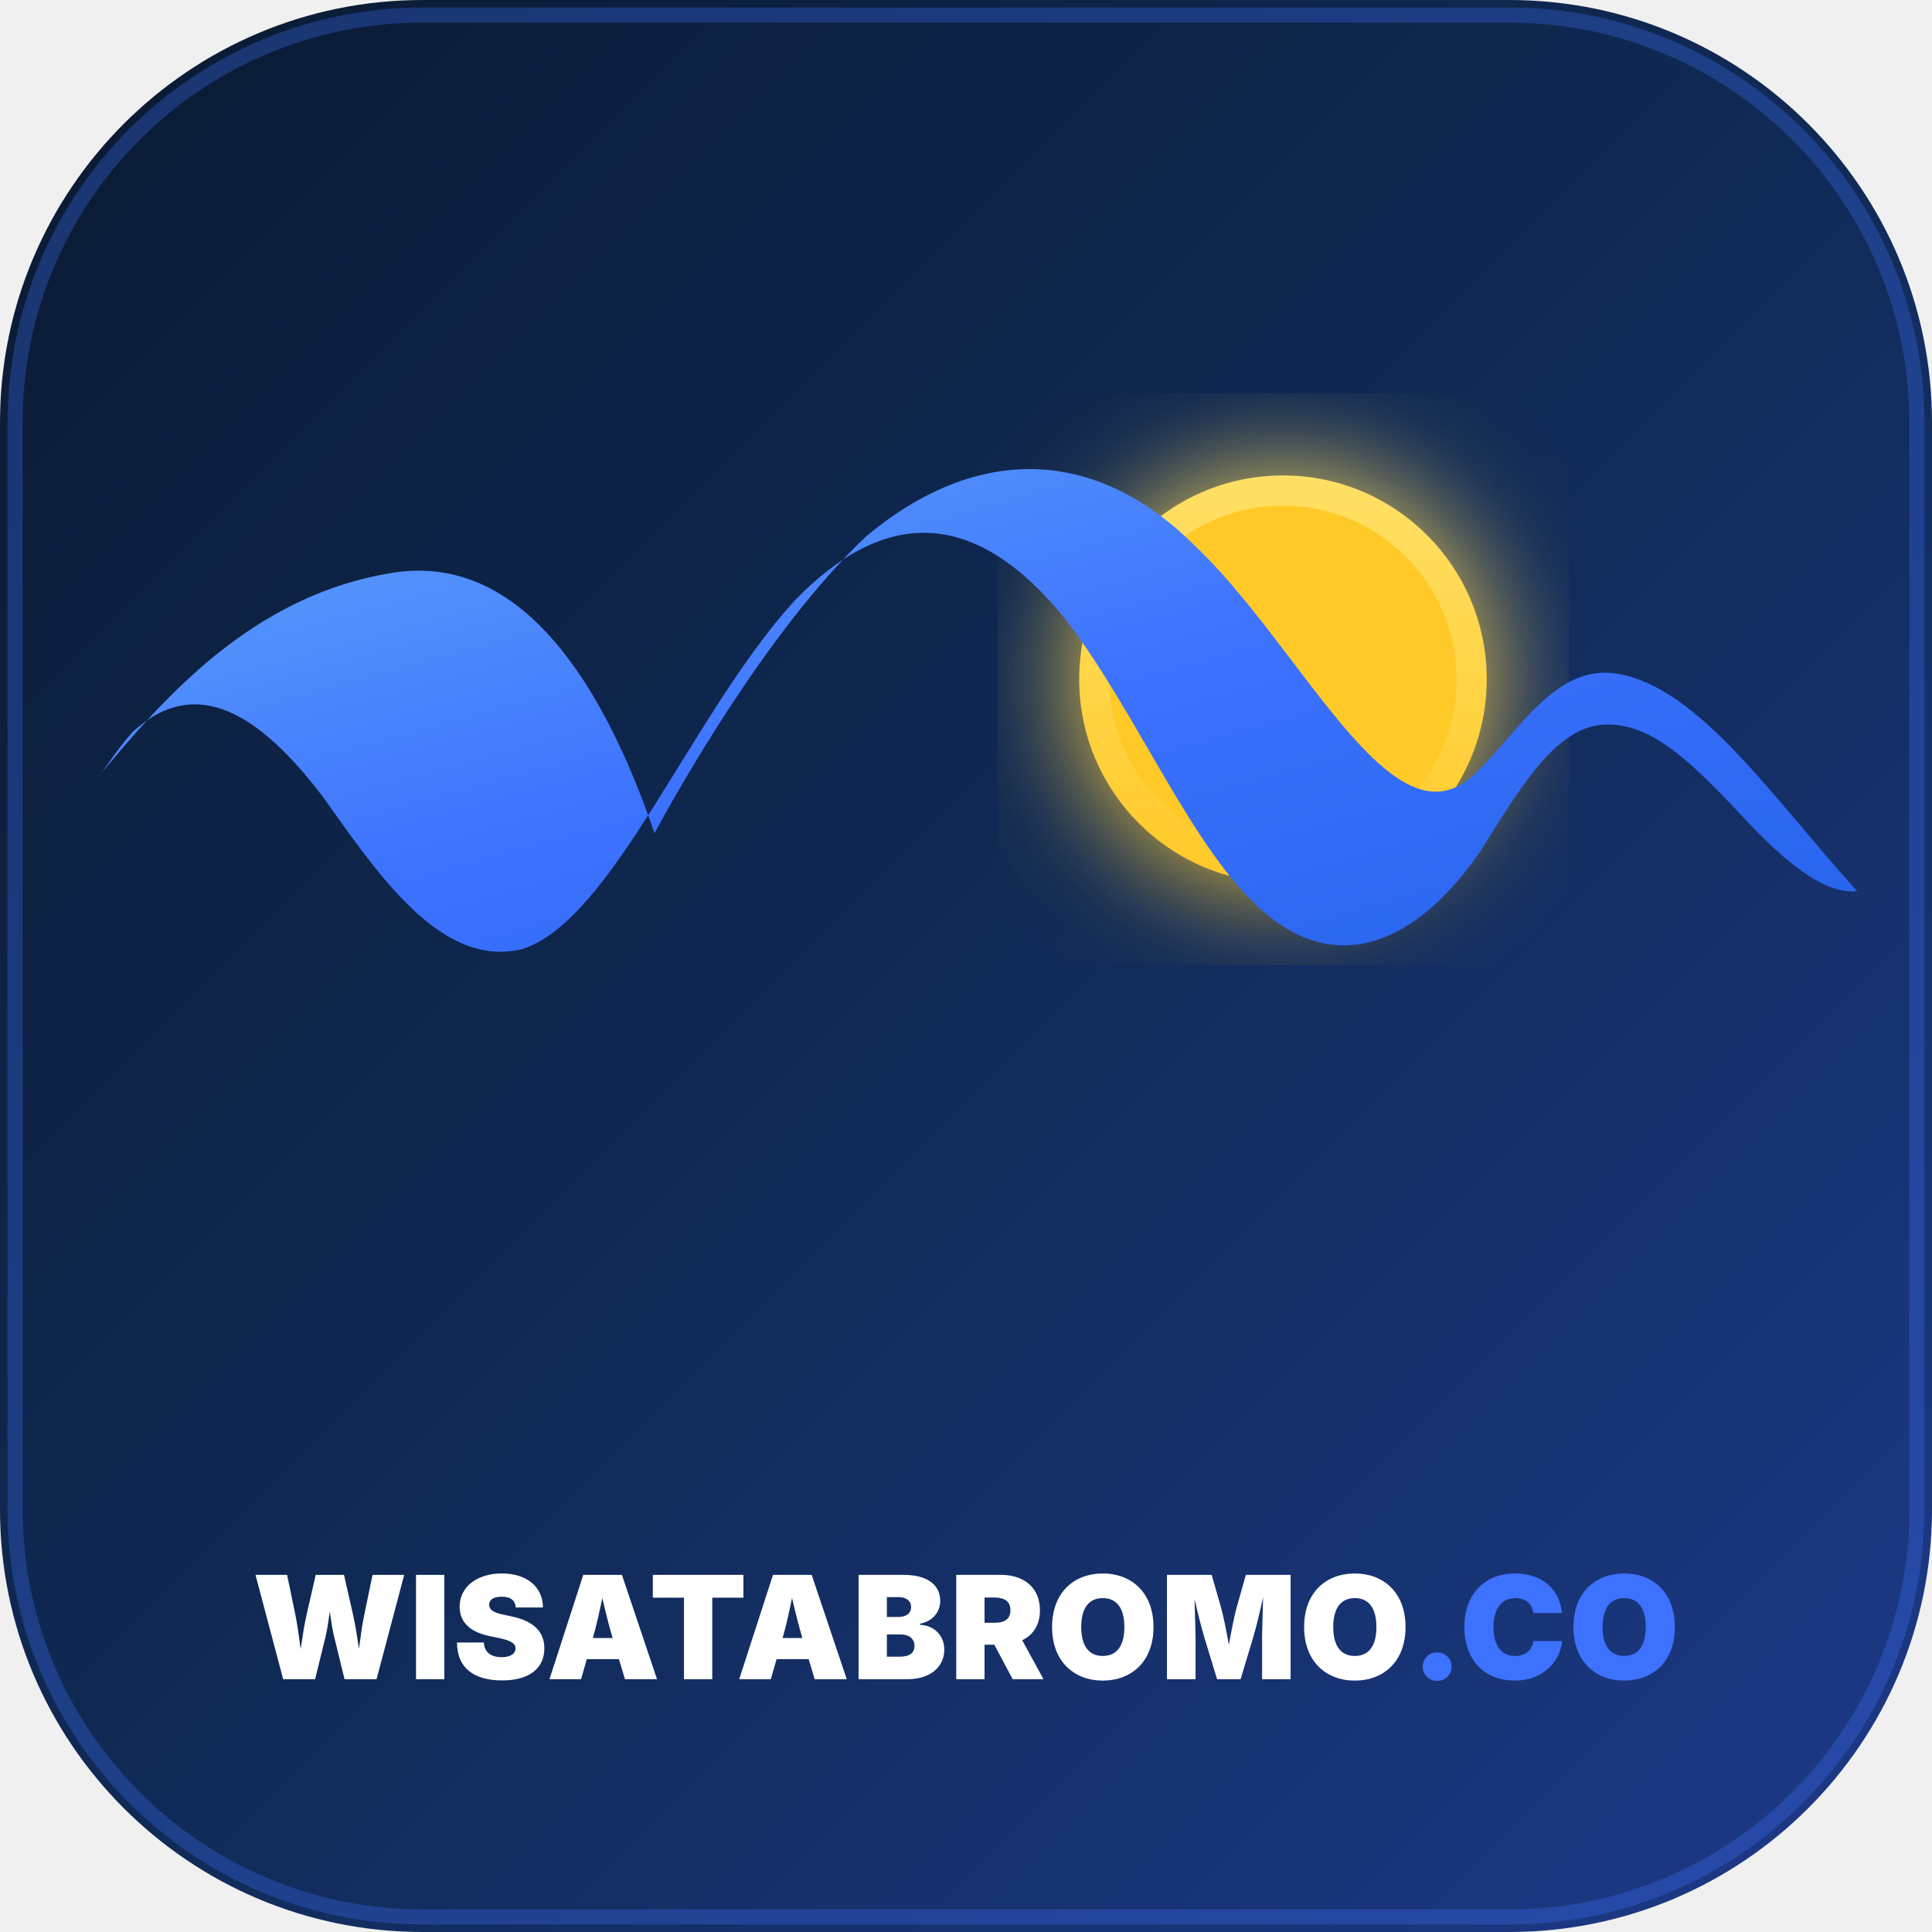
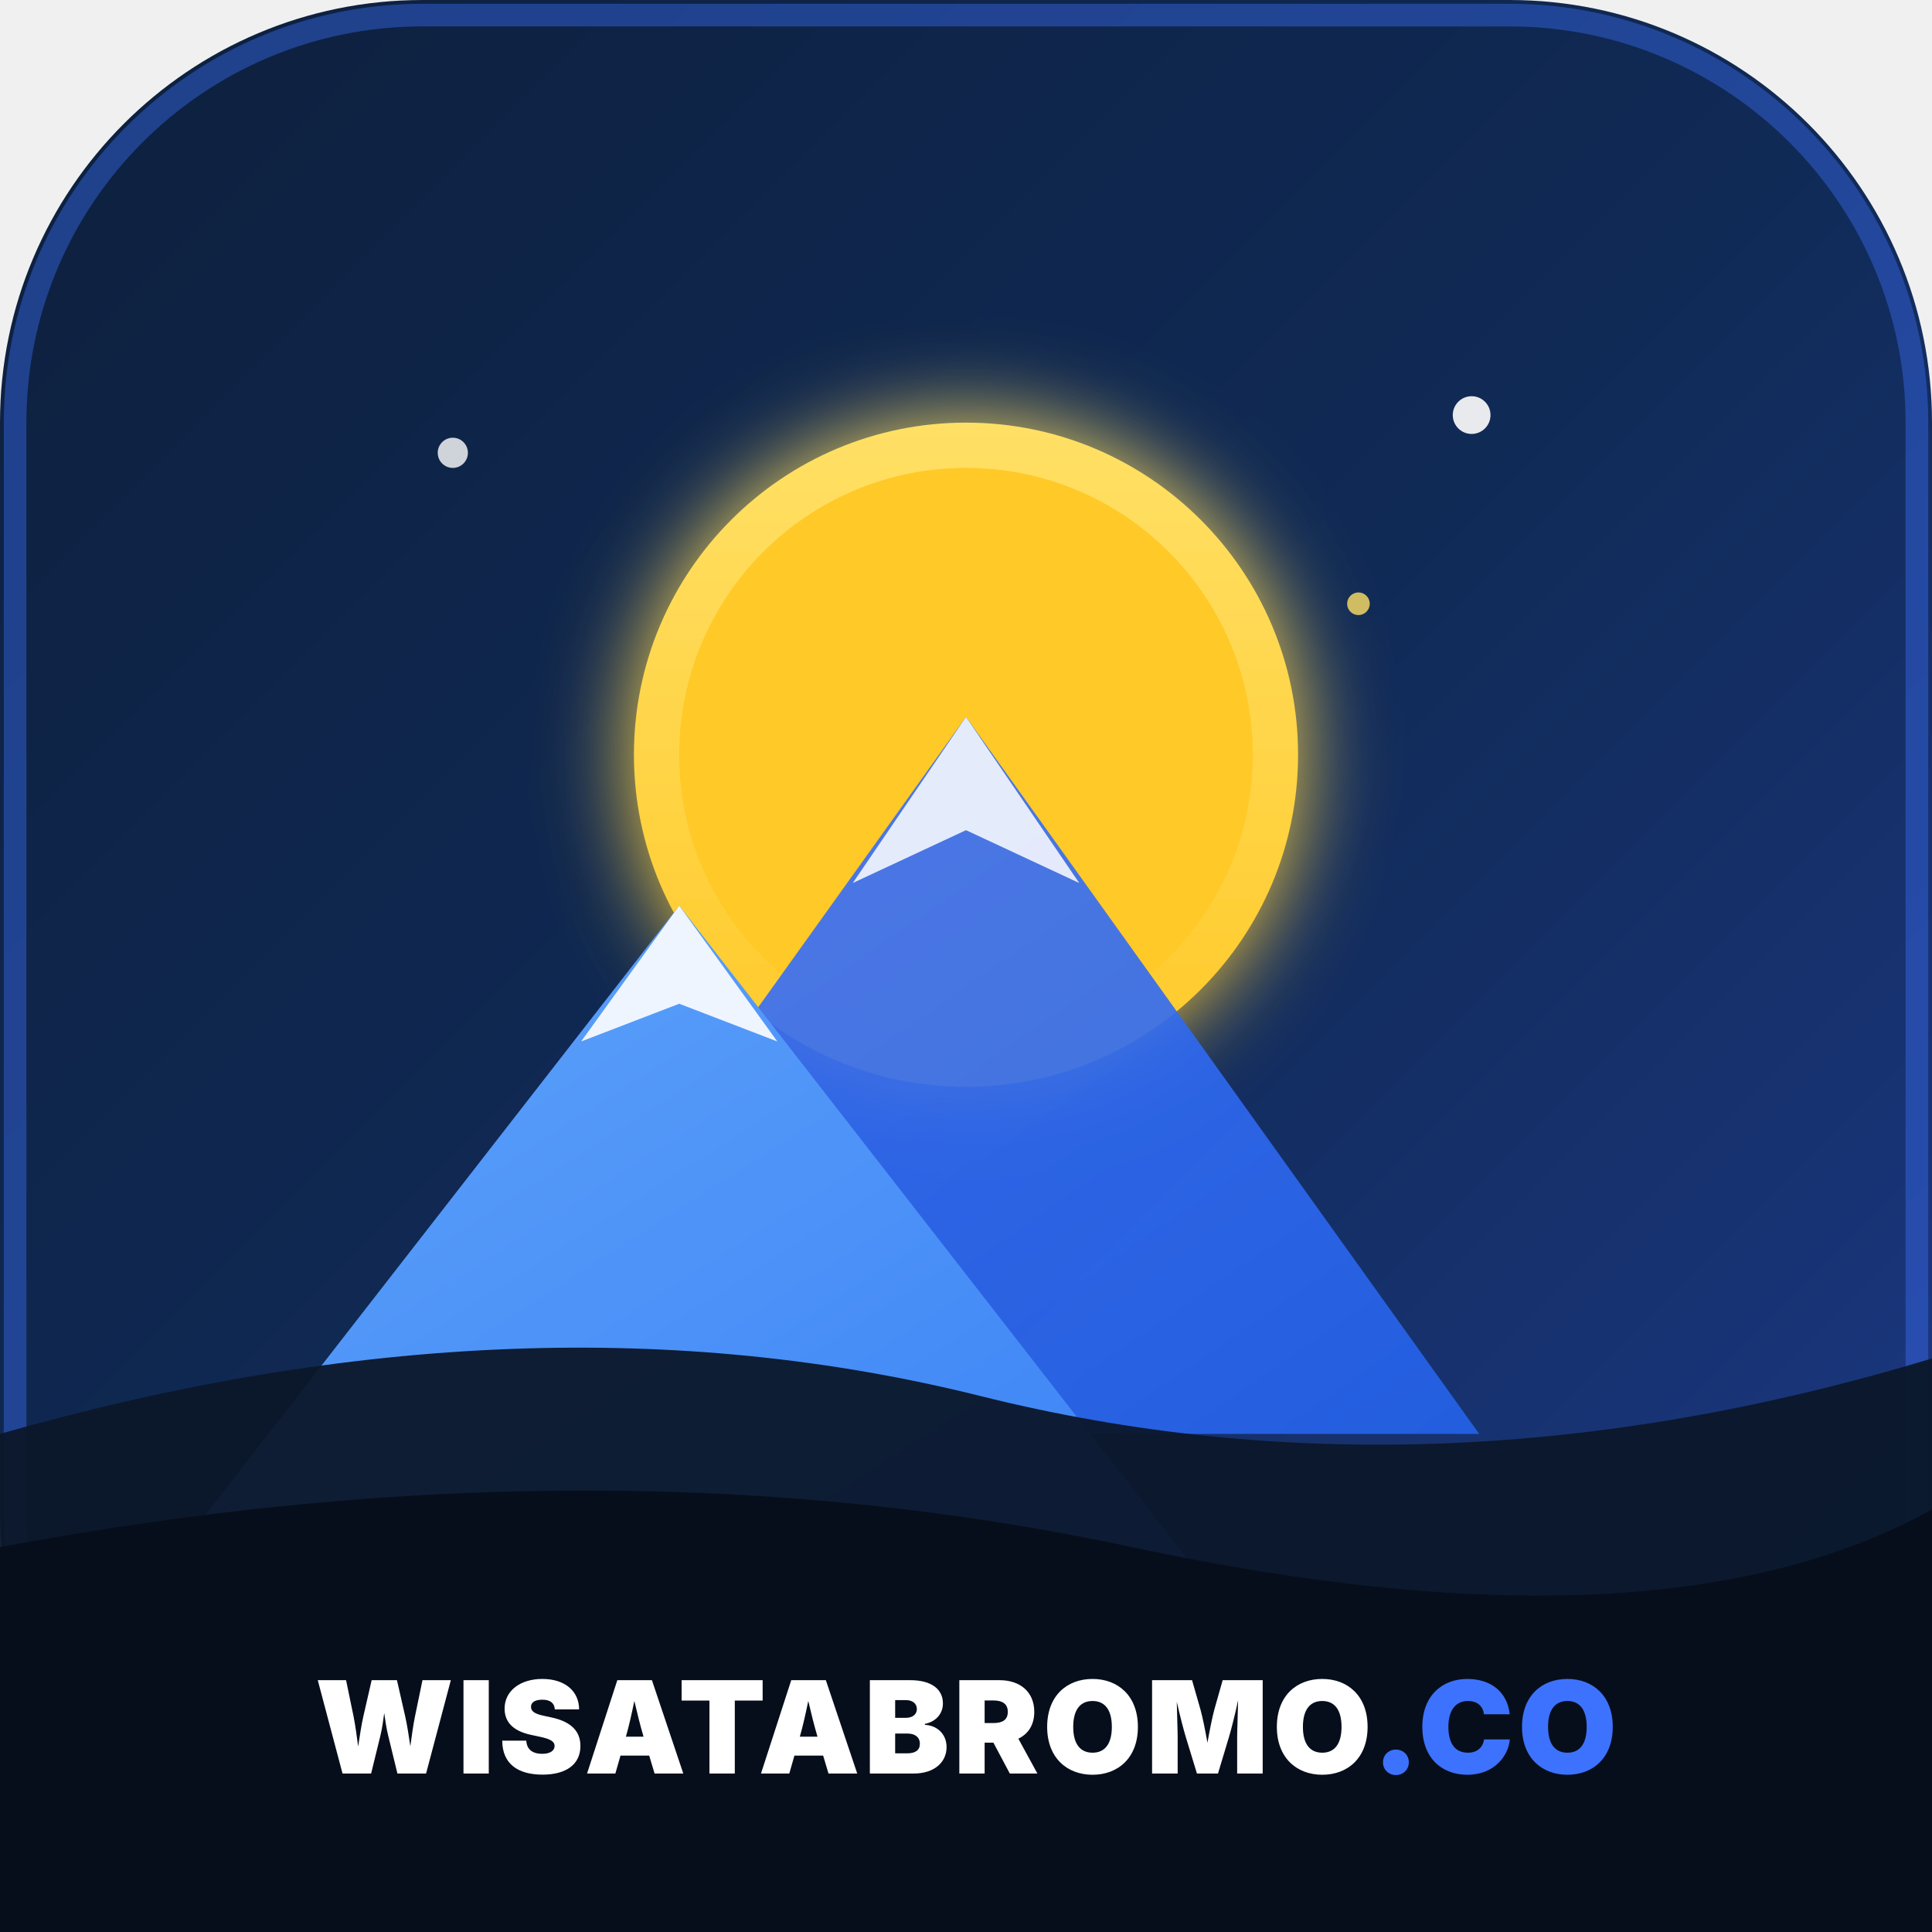
<svg xmlns="http://www.w3.org/2000/svg" viewBox="0 0 512 512" width="512" height="512">
  <defs>
    <linearGradient id="bgGrad" x1="0%" y1="0%" x2="100%" y2="100%">
-       <stop offset="0%" stop-color="#0a1931" />
+       <stop offset="0%" stop-color="#0d1f3c" />
      <stop offset="50%" stop-color="#102a56" />
      <stop offset="100%" stop-color="#1e3a8a" />
-     </linearGradient>
-     <linearGradient id="mtnGrad" x1="0%" y1="0%" x2="100%" y2="100%">
-       <stop offset="0%" stop-color="#60a5fa" />
-       <stop offset="50%" stop-color="#3d72fe" />
-       <stop offset="100%" stop-color="#2563eb" />
    </linearGradient>
    <linearGradient id="sunGrad" x1="0%" y1="0%" x2="0%" y2="100%">
      <stop offset="0%" stop-color="#ffe066" />
      <stop offset="100%" stop-color="#ffc928" />
    </linearGradient>
+     <linearGradient id="mtnGrad1" x1="0%" y1="0%" x2="100%" y2="100%">
+       <stop offset="0%" stop-color="#3d72fe" />
+       <stop offset="100%" stop-color="#2563eb" />
+     </linearGradient>
+     <linearGradient id="mtnGrad2" x1="0%" y1="0%" x2="100%" y2="100%">
+       <stop offset="0%" stop-color="#60a5fa" />
+       <stop offset="100%" stop-color="#3b82f6" />
+     </linearGradient>
    <filter id="glow" x="-20%" y="-20%" width="140%" height="140%">
-       <feGaussianBlur stdDeviation="16" result="blur" />
+       <feGaussianBlur stdDeviation="12" result="blur" />
      <feComposite in="SourceGraphic" in2="blur" operator="over" />
    </filter>
  </defs>
  <rect width="512" height="512" rx="112" fill="url(#bgGrad)" />
-   <rect width="504" height="504" x="4" y="4" rx="108" fill="none" stroke="#3d72fe" stroke-width="4" stroke-opacity="0.3" />
-   <circle cx="340" cy="180" r="54" fill="url(#sunGrad)" filter="url(#glow)" />
-   <circle cx="340" cy="180" r="46" fill="#ffc928" />
-   <g transform="translate(16, 120) scale(0.48)">
-     <path d="M 20 180 C 55 138, 105 78, 185 66 C 255 56, 300 128, 328 210 C 340 188, 390 98, 445 46 C 505 -4, 570 -4, 625 50 C 685 106, 735 220, 780 178 C 805 155, 825 116, 860 122 C 905 130, 945 190, 992 242 C 974 244, 952 226, 928 200 C 898 168, 878 150, 854 150 C 826 150, 806 185, 784 220 C 748 272, 705 288, 665 254 C 625 220, 595 144, 555 92 C 505 30, 455 30, 405 82 C 348 145, 305 258, 255 274 C 210 285, 175 232, 145 190 C 110 144, 75 122, 40 154 C 30 165, 24 176, 20 180 Z" fill="url(#mtnGrad)" />
-   </g>
-   <text x="256" y="445" font-family="'Plus Jakarta Sans', system-ui, -apple-system, sans-serif" font-weight="900" font-size="38" fill="#ffffff" text-anchor="middle" letter-spacing="0.5">
+   <rect width="504" height="504" x="4" y="4" rx="108" fill="none" stroke="#3d72fe" stroke-width="6" stroke-opacity="0.4" />
+   <circle cx="256" cy="200" r="88" fill="url(#sunGrad)" filter="url(#glow)" />
+   <circle cx="256" cy="200" r="76" fill="#ffc928" />
+   <circle cx="120" cy="120" r="4" fill="#ffffff" opacity="0.8" />
+   <circle cx="390" cy="110" r="5" fill="#ffffff" opacity="0.9" />
+   <circle cx="360" cy="160" r="3" fill="#ffe066" opacity="0.8" />
+   <polygon points="120,380 256,190 392,380" fill="url(#mtnGrad1)" opacity="0.9" />
+   <polygon points="256,190 286,234 256,220 226,234" fill="#ffffff" opacity="0.85" />
+   <polygon points="40,420 180,240 320,420" fill="url(#mtnGrad2)" />
+   <polygon points="180,240 206,276 180,266 154,276" fill="#ffffff" opacity="0.9" />
+   <path d="M0,380 Q140,340 260,370 T512,360 L512,512 L0,512 Z" fill="#0b172a" opacity="0.95" />
+   <path d="M0,410 Q160,380 300,410 T512,400 L512,512 L0,512 Z" fill="#070e1b" />
+   <text x="256" y="470" font-family="'Plus Jakarta Sans', system-ui, -apple-system, sans-serif" font-weight="900" font-size="34" fill="#ffffff" text-anchor="middle" letter-spacing="1">
    WISATABROMO<tspan fill="#3d72fe">.CO</tspan>
  </text>
</svg>
